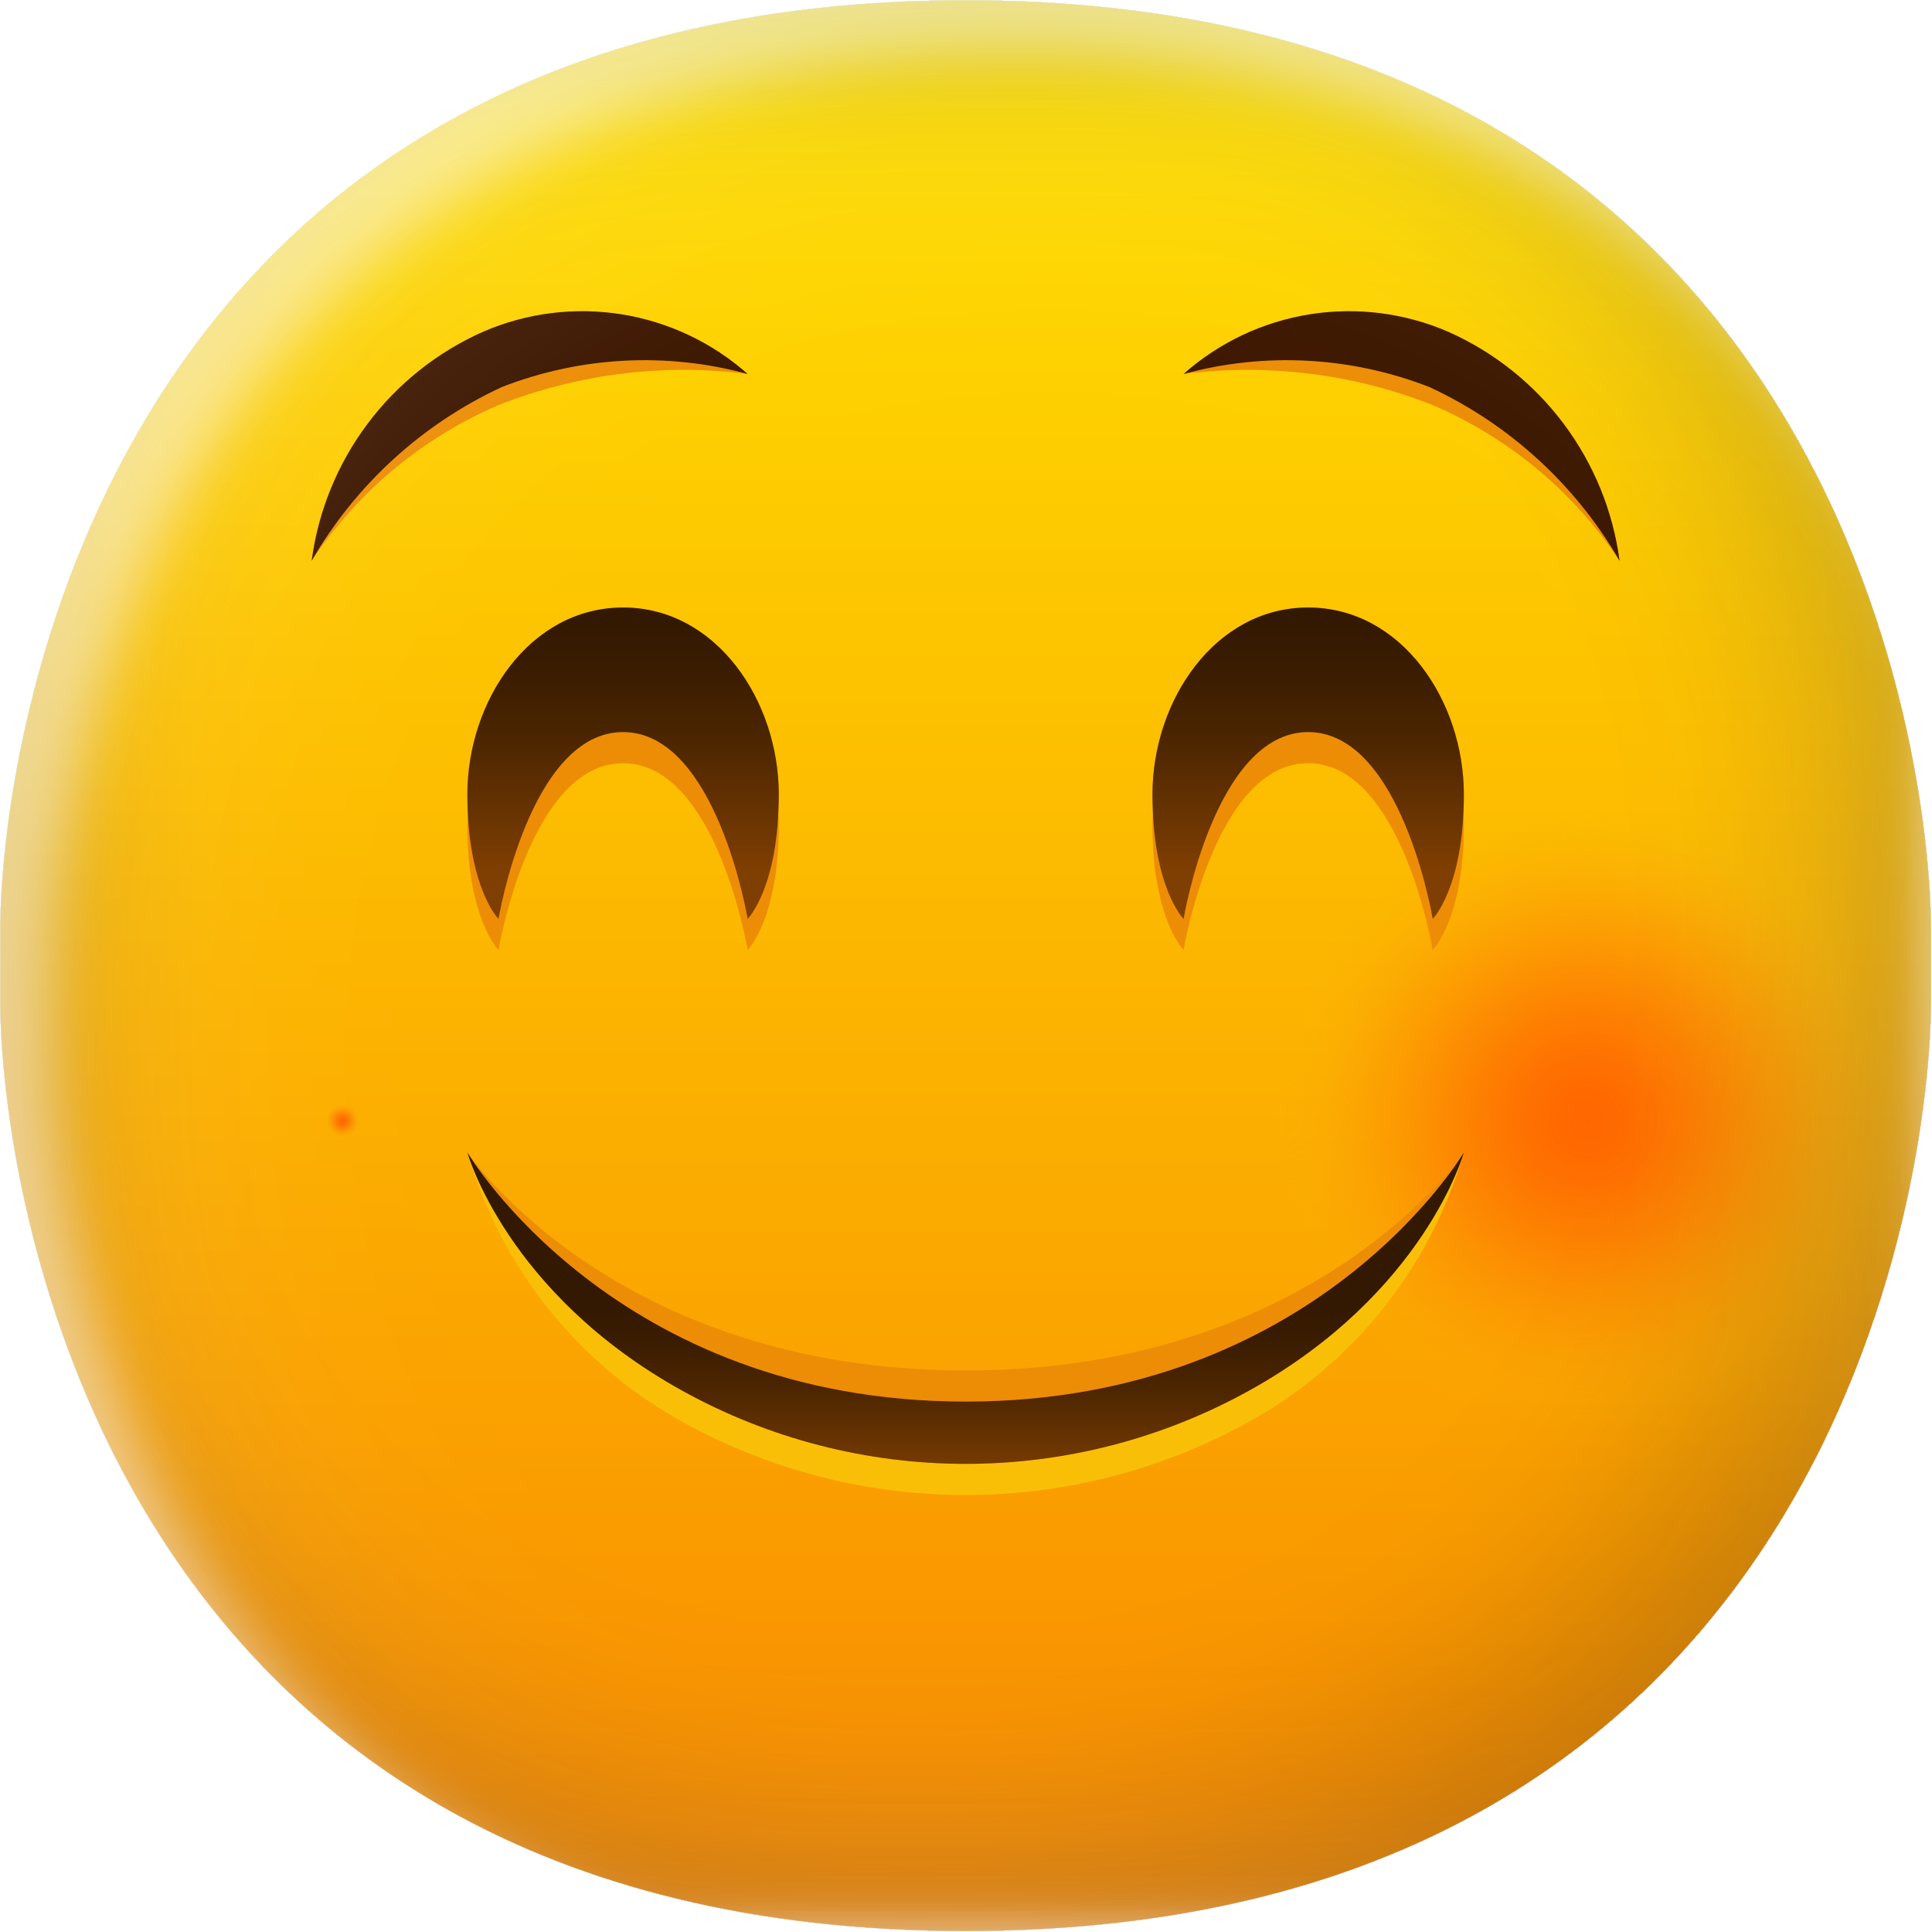
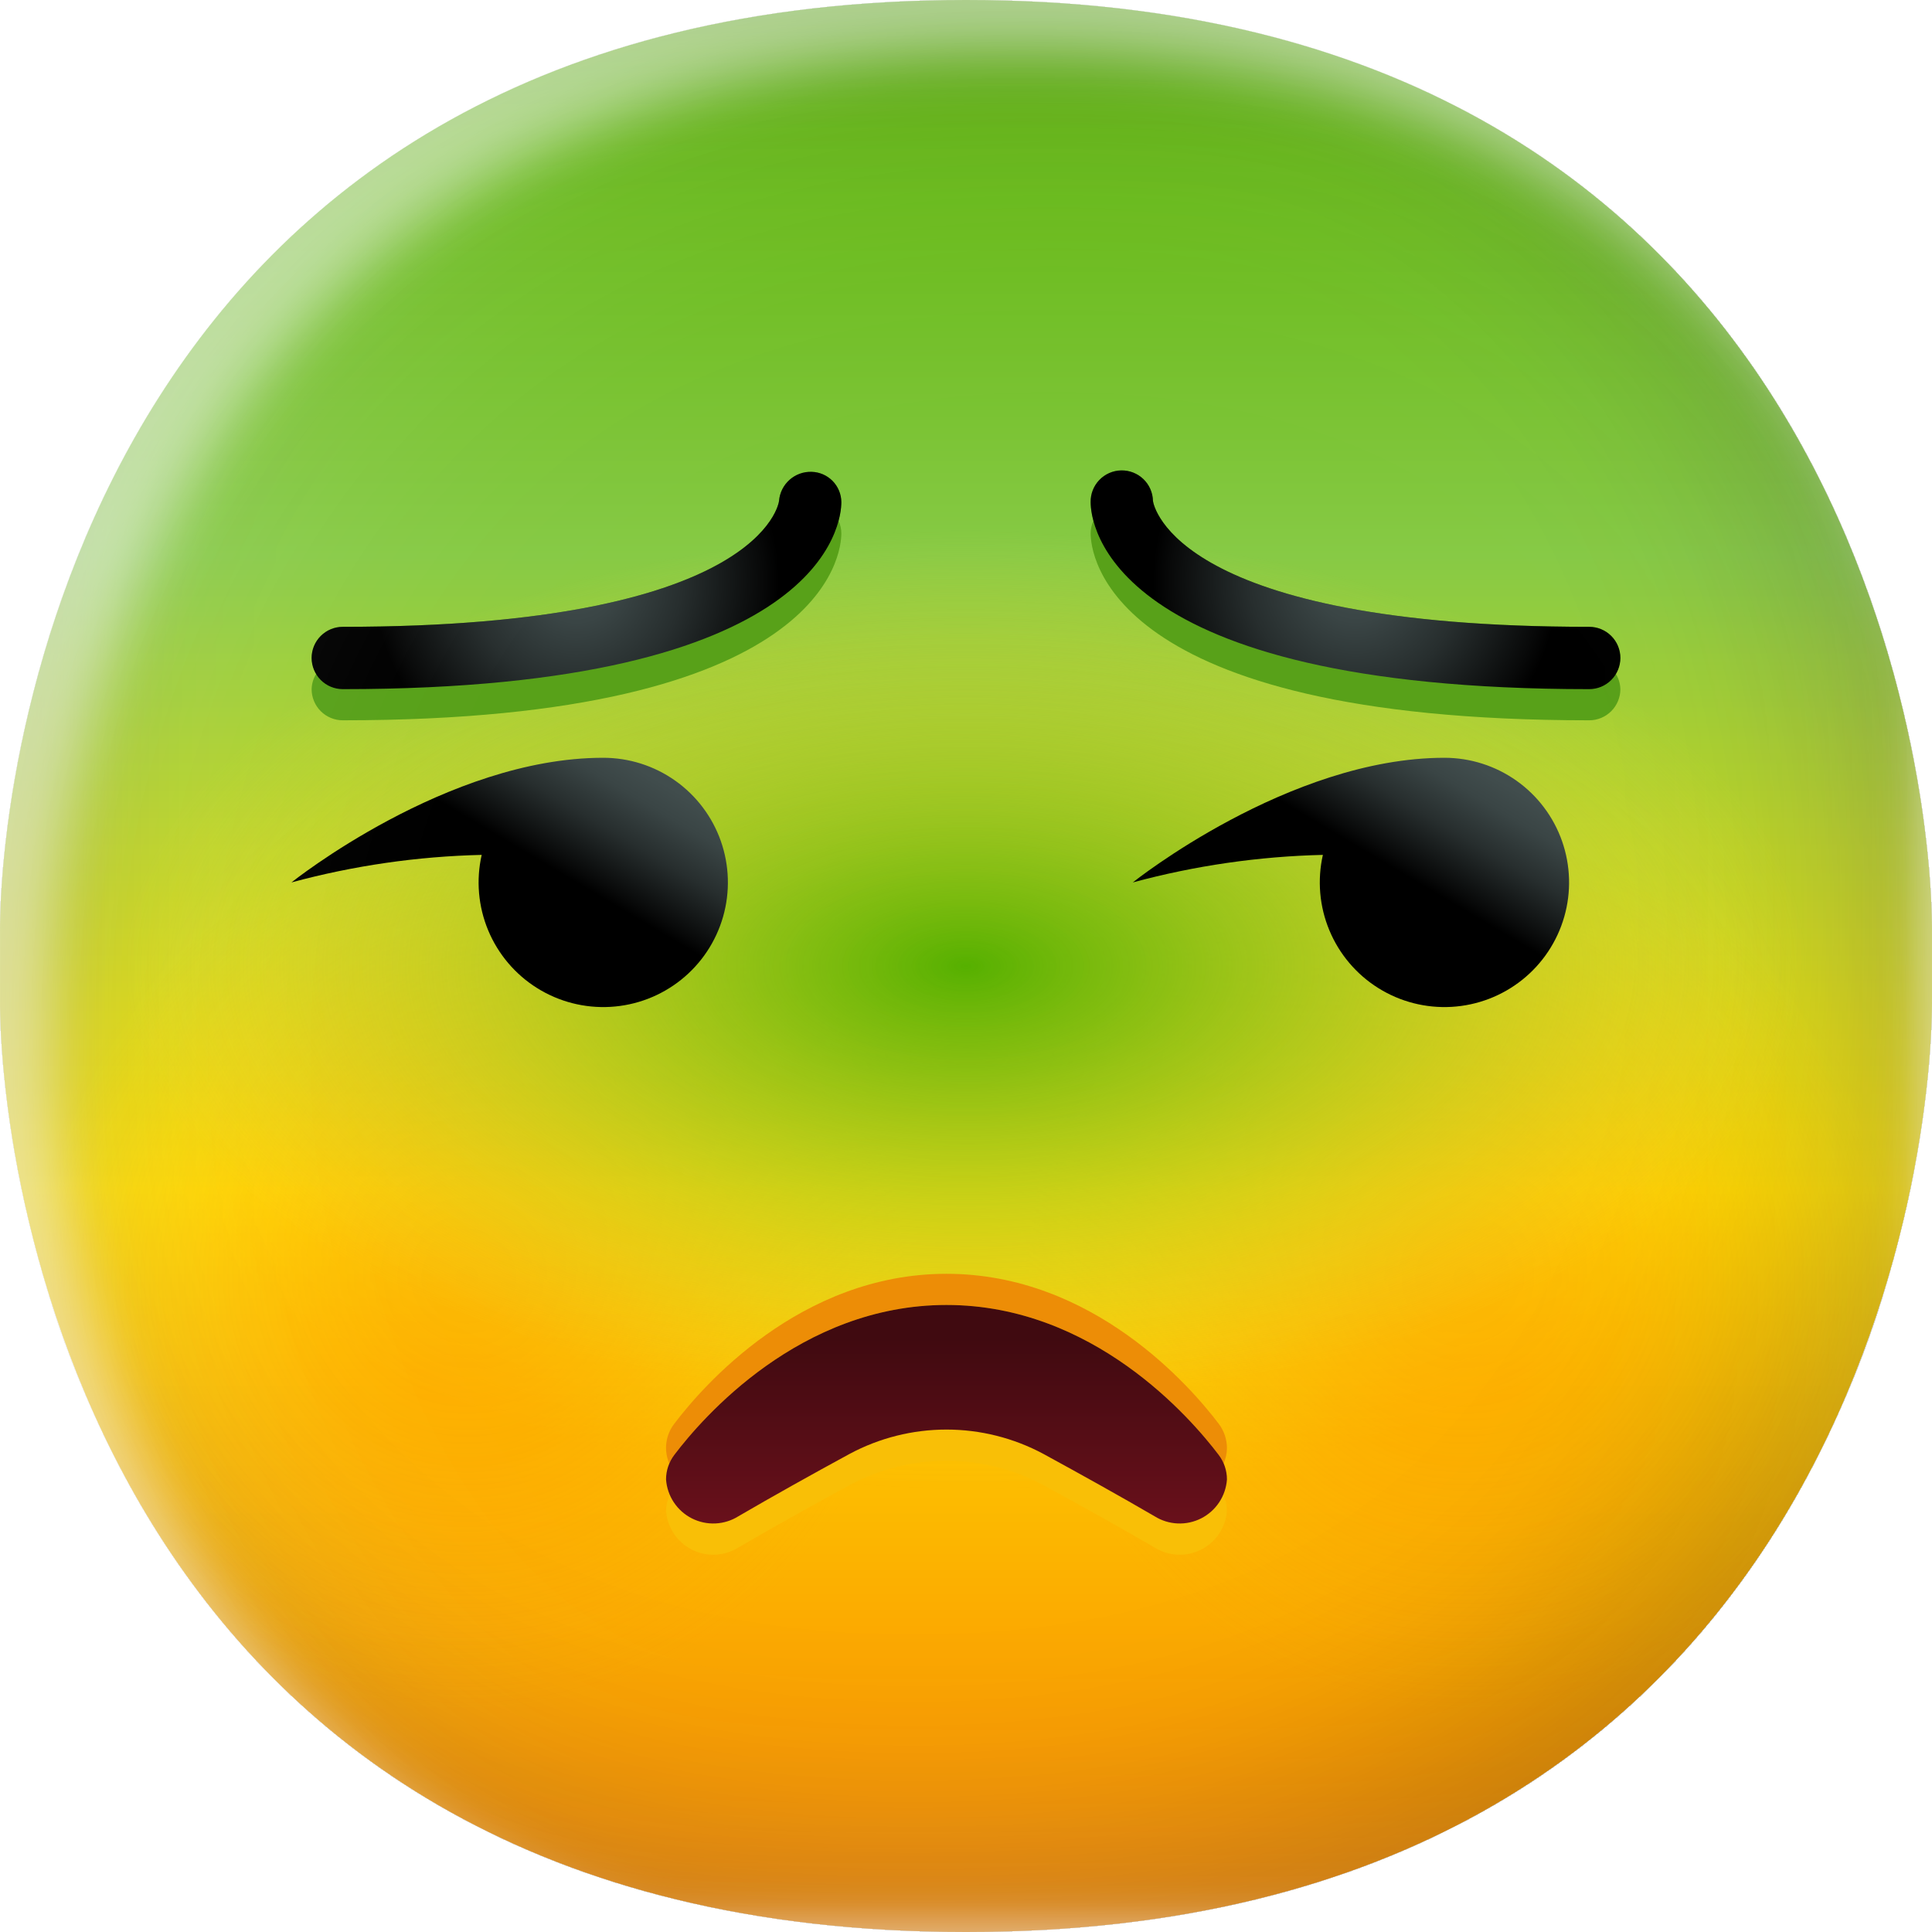
- <svg xmlns="http://www.w3.org/2000/svg" width="1501" height="1501" viewBox="0 0 1501 1501" fill="none">
-   <g filter="url(#filter0_iii_3_681)">
-     <path d="M750.203 1500.21C80.049 1500.21 -0.709 919.567 0.211 774.406V726.019C-0.709 580.858 80.049 0.213 750.203 0.213C1420.36 0.213 1501.11 580.858 1500.2 726.019V774.406C1501.11 919.567 1420.36 1500.21 750.203 1500.21Z" fill="url(#paint0_linear_3_681)" />
-     <path d="M1234.07 1113.12C1367.68 1113.12 1476 1004.8 1476 871.183C1476 737.566 1367.68 629.247 1234.07 629.247C1100.45 629.247 992.133 737.566 992.133 871.183C992.133 1004.8 1100.45 1113.12 1234.07 1113.12Z" fill="url(#paint1_radial_3_681)" />
-     <path d="M266.335 1113.12C399.951 1113.12 508.268 1004.8 508.268 871.183C508.268 737.566 399.951 629.247 266.335 629.247C132.719 629.247 24.402 737.566 24.402 871.183C24.402 1004.8 132.719 1113.12 266.335 1113.12Z" fill="url(#paint2_radial_3_681)" />
-     <path d="M1137.3 617.152C1137.3 544.57 1088.91 471.988 1016.33 471.988C943.746 471.988 895.358 544.57 895.358 617.152C895.358 621.531 895.697 625.184 895.866 629.249C895.552 633.289 895.358 637.354 895.358 641.346C895.358 713.928 919.552 738.122 919.552 738.122C919.552 738.122 943.746 592.958 1016.33 592.958C1088.91 592.958 1113.1 738.122 1113.1 738.122C1113.1 738.122 1137.3 713.928 1137.3 641.346C1137.3 637.306 1137.1 633.241 1136.79 629.249C1136.96 625.184 1137.3 621.531 1137.3 617.152Z" fill="#ED8D06" />
-     <path d="M484.076 471.988C411.495 471.988 363.107 544.57 363.107 617.152C363.107 621.531 363.446 625.184 363.615 629.249C363.301 633.289 363.107 637.354 363.107 641.346C363.107 713.928 387.301 738.122 387.301 738.122C387.301 738.122 411.495 592.958 484.076 592.958C556.658 592.958 580.852 738.122 580.852 738.122C580.852 738.122 605.046 713.928 605.046 641.346C605.046 637.306 604.852 633.241 604.537 629.249C604.707 625.233 605.046 621.579 605.046 617.152C605.046 544.57 556.658 471.988 484.076 471.988Z" fill="#ED8D06" />
-     <path d="M919.552 713.928C919.552 713.928 895.358 689.734 895.358 617.152C895.358 544.57 943.746 471.988 1016.33 471.988C1088.91 471.988 1137.3 544.57 1137.3 617.152C1137.3 689.734 1113.1 713.928 1113.1 713.928C1113.1 713.928 1088.91 568.764 1016.33 568.764C943.746 568.764 919.552 713.928 919.552 713.928Z" fill="url(#paint3_linear_3_681)" />
-     <path d="M387.301 713.928C387.301 713.928 363.107 689.734 363.107 617.152C363.107 544.57 411.495 471.988 484.076 471.988C556.658 471.988 605.046 544.57 605.046 617.152C605.046 689.734 580.852 713.928 580.852 713.928C580.852 713.928 556.658 568.764 484.076 568.764C411.495 568.764 387.301 713.928 387.301 713.928Z" fill="url(#paint4_linear_3_681)" />
-     <path d="M750.2 1088.92C476.961 1088.92 363.107 895.375 363.107 895.375C388.926 984.514 449.012 1059.79 530.211 1104.72C597.553 1141.96 673.247 1161.5 750.2 1161.5C827.154 1161.5 902.847 1141.96 970.19 1104.72C1051.39 1059.79 1111.47 984.514 1137.29 895.375C1137.29 895.375 1023.44 1088.92 750.2 1088.92Z" fill="#F9BF06" />
-     <path d="M750.2 1064.73C476.961 1064.73 363.107 895.375 363.107 895.375C363.107 895.375 393.494 1004.9 530.211 1080.53C597.553 1117.77 673.247 1137.3 750.2 1137.3C827.154 1137.3 902.847 1117.77 970.19 1080.53C1106.91 1004.9 1137.29 895.375 1137.29 895.375C1137.29 895.375 1023.44 1064.73 750.2 1064.73Z" fill="#ED8D06" />
-     <path d="M1137.29 895.375C1137.29 895.375 1106.91 1004.9 970.19 1080.53C902.847 1117.77 827.154 1137.3 750.2 1137.3C673.247 1137.3 597.553 1117.77 530.211 1080.53C393.494 1004.9 363.107 895.375 363.107 895.375C363.107 895.375 476.961 1088.92 750.2 1088.92C1023.44 1088.92 1137.29 895.375 1137.29 895.375Z" fill="url(#paint5_linear_3_681)" />
-     <path d="M375.204 257.803C339.663 273.602 308.769 298.252 285.473 329.397C262.176 360.542 247.257 397.142 242.141 435.698C277.753 382.133 328.193 340.099 387.3 314.73C448.748 290.491 515.324 282.169 580.847 290.536C553.239 266.075 519.223 250 482.795 244.202C446.368 238.403 409.042 243.122 375.204 257.803Z" fill="#ED8D06" />
-     <path d="M1125.2 257.803C1160.74 273.602 1191.64 298.252 1214.93 329.397C1238.23 360.542 1253.15 397.142 1258.26 435.698C1222.65 382.133 1172.21 340.099 1113.1 314.73C1051.66 290.491 985.081 282.169 919.558 290.536C947.166 266.075 981.182 250 1017.61 244.202C1054.04 238.403 1091.36 243.122 1125.2 257.803Z" fill="#ED8D06" />
-     <path d="M919.558 290.536C947.166 266.075 981.182 250 1017.61 244.202C1054.04 238.403 1091.36 243.122 1125.2 257.803C1160.74 273.602 1191.64 298.252 1214.93 329.397C1238.23 360.542 1253.15 397.142 1258.26 435.698C1224.1 376.632 1172.57 329.522 1110.68 300.77C1049.72 276.941 982.715 273.353 919.558 290.536Z" fill="#3D1700" />
-     <path d="M580.847 290.536C553.239 266.075 519.223 250 482.795 244.202C446.368 238.403 409.042 243.122 375.204 257.803C339.663 273.602 308.769 298.252 285.473 329.397C262.176 360.542 247.257 397.142 242.141 435.698C276.309 376.632 327.837 329.522 389.72 300.77C450.681 276.941 517.69 273.353 580.847 290.536Z" fill="#3D1700" />
+ <svg xmlns="http://www.w3.org/2000/svg" width="1500" height="1500" viewBox="0 0 1500 1500" fill="none">
+   <g filter="url(#filter0_iii_38_562)">
+     <path d="M750 1500C79.846 1500 -0.912 919.355 0.008 774.194V725.806C-0.912 580.645 79.846 0 750 0C1420.15 0 1500.91 580.645 1499.99 725.806V774.194C1500.91 919.355 1420.15 1500 750 1500Z" fill="url(#paint0_linear_38_562)" />
+     <g opacity="0.3">
+       <path d="M1137.09 653.226C1085.31 653.185 1034.21 665.019 987.71 687.817C941.215 710.615 900.567 743.771 868.889 784.735C837.211 825.7 815.348 873.382 804.98 924.118C794.612 974.853 796.014 1027.29 809.08 1077.4C822.147 1127.51 846.528 1173.95 880.35 1213.16C914.173 1252.38 956.536 1283.31 1004.18 1303.59C1051.83 1323.87 1103.49 1332.96 1155.2 1330.15C1206.91 1327.34 1257.28 1312.71 1302.45 1287.39C1386 1194.68 1445.05 1082.55 1474.23 961.21C1466.56 877.076 1427.73 798.843 1365.36 741.863C1302.99 684.883 1221.57 653.27 1137.09 653.226Z" fill="url(#paint1_radial_38_562)" />
+       <path d="M701.613 991.935C701.206 905.041 667.42 821.628 607.241 758.945C547.063 696.263 465.096 659.106 378.292 655.16C291.488 651.214 206.488 680.78 140.871 737.743C75.253 794.707 34.038 874.711 25.748 961.209C54.926 1082.55 113.973 1194.68 197.521 1287.39C249.049 1316.29 307.246 1331.21 366.325 1330.65C425.405 1330.09 483.309 1314.08 534.282 1284.2C585.254 1254.33 627.519 1211.63 656.874 1160.36C686.23 1109.08 701.654 1051.02 701.613 991.935Z" fill="url(#paint2_radial_38_562)" />
+       <path d="M752.783 1157.14C1113.55 1157.14 1406 1005.5 1406 818.432C1406 631.368 1113.55 479.723 752.783 479.723C392.02 479.723 99.564 631.368 99.564 818.432C99.564 1005.5 392.02 1157.14 752.783 1157.14Z" fill="url(#paint3_radial_38_562)" />
+     </g>
+     <path d="M749.999 1088.71C1110.76 1088.71 1403.22 937.065 1403.22 750.001C1403.22 562.937 1110.76 411.292 749.999 411.292C389.236 411.292 96.78 562.937 96.78 750.001C96.78 937.065 389.236 1088.71 749.999 1088.71Z" fill="url(#paint4_radial_38_562)" />
+     <path d="M1258.06 510.854C1258.06 504.438 1255.51 498.284 1250.97 493.747C1246.43 489.21 1240.28 486.661 1233.86 486.661C912.965 486.661 895.666 392.669 895.158 388.943C895.033 382.527 892.364 376.423 887.739 371.974C883.113 367.525 876.91 365.096 870.493 365.221C864.077 365.347 857.973 368.015 853.524 372.641C849.076 377.267 846.647 383.47 846.772 389.887C846.857 394.797 847.573 399.675 848.901 404.403C847.526 407.446 846.801 410.742 846.772 414.08C846.772 428.935 857.635 559.242 1233.86 559.242C1240.28 559.242 1246.43 556.693 1250.97 552.155C1255.51 547.618 1258.06 541.465 1258.06 535.048C1257.95 530.754 1256.67 526.572 1254.36 522.951C1256.67 519.33 1257.95 515.148 1258.06 510.854Z" fill="#58A119" />
+     <path d="M630.146 366.323C623.852 366.121 617.72 368.343 613.016 372.529C608.312 376.716 605.394 382.548 604.864 388.823C604.84 389.888 591.872 486.662 266.134 486.662C259.717 486.662 253.564 489.211 249.026 493.748C244.489 498.285 241.94 504.439 241.94 510.856C242.052 515.149 243.332 519.331 245.642 522.953C243.332 526.574 242.052 530.756 241.94 535.049C241.94 541.466 244.489 547.62 249.026 552.157C253.564 556.694 259.717 559.243 266.134 559.243C642.364 559.243 653.227 428.936 653.227 414.082C653.207 410.736 652.464 407.435 651.049 404.404C652.396 399.679 653.128 394.8 653.227 389.888C653.191 383.732 650.763 377.832 646.456 373.434C642.148 369.037 636.3 366.487 630.146 366.323Z" fill="#58A119" />
+     <path d="M1233.86 535.048C857.635 535.048 846.772 404.742 846.772 389.887C846.647 383.47 849.076 377.267 853.524 372.641C857.973 368.015 864.077 365.347 870.493 365.221C876.91 365.096 883.113 367.525 887.739 371.974C892.364 376.423 895.033 382.527 895.158 388.943C895.691 392.669 912.989 486.661 1233.86 486.661C1240.28 486.661 1246.43 489.21 1250.97 493.747C1255.51 498.284 1258.06 504.438 1258.06 510.854C1258.06 517.271 1255.51 523.425 1250.97 527.962C1246.43 532.499 1240.28 535.048 1233.86 535.048Z" fill="url(#paint5_radial_38_562)" />
+     <path d="M266.134 535.049C259.717 535.049 253.564 532.5 249.026 527.963C244.489 523.426 241.94 517.272 241.94 510.856C241.94 504.439 244.489 498.285 249.026 493.748C253.564 489.211 259.717 486.662 266.134 486.662C591.872 486.662 604.84 389.888 604.84 388.823C605.37 382.548 608.288 376.716 612.992 372.529C617.696 368.343 623.828 366.121 630.122 366.323C636.28 366.48 642.134 369.028 646.447 373.426C650.759 377.824 653.191 383.728 653.227 389.888C653.227 404.743 642.364 535.049 266.134 535.049Z" fill="url(#paint6_radial_38_562)" />
+     <path d="M1121.44 588.339C1000.47 588.339 879.503 685.113 879.503 685.113C927.658 672.081 977.208 664.9 1027.08 663.726C1022.65 683.29 1024.4 703.749 1032.11 722.272C1039.81 740.795 1053.08 756.466 1070.08 767.118C1087.08 777.77 1106.97 782.875 1126.99 781.729C1147.02 780.583 1166.2 773.241 1181.87 760.719C1197.54 748.197 1208.93 731.114 1214.47 711.833C1220.01 692.553 1219.42 672.027 1212.79 653.096C1206.15 634.165 1193.79 617.765 1177.43 606.164C1161.06 594.562 1141.5 588.333 1121.44 588.339Z" fill="url(#paint7_linear_38_562)" />
+     <path d="M468.215 588.339C347.248 588.339 226.282 685.113 226.282 685.113C274.476 672.072 324.068 664.891 373.982 663.726C369.547 683.296 371.306 703.76 379.013 722.286C386.721 740.812 399.997 756.485 417.003 767.134C434.01 777.783 453.906 782.883 473.938 781.727C493.97 780.57 513.147 773.216 528.816 760.681C544.485 748.146 555.869 731.051 561.394 711.761C566.92 692.471 566.312 671.94 559.656 653.011C553 634.081 540.624 617.689 524.241 606.102C507.859 594.516 488.28 588.308 468.215 588.339Z" fill="url(#paint8_linear_38_562)" />
+     <path d="M952.597 1124.46C952.61 1117.56 950.357 1110.86 946.186 1105.37C924.509 1076.75 848.735 988.975 734.858 988.975C620.98 988.975 545.206 1076.75 523.529 1105.37C520.13 1109.75 517.987 1114.97 517.33 1120.47C516.674 1125.97 517.529 1131.55 519.803 1136.6C518.115 1140.42 517.202 1144.53 517.118 1148.7C517.56 1155.04 519.638 1161.15 523.147 1166.44C526.656 1171.74 531.477 1176.03 537.141 1178.91C542.804 1181.78 549.116 1183.14 555.461 1182.85C561.805 1182.56 567.967 1180.63 573.343 1177.25C599.956 1161.72 631.407 1144.18 659.616 1128.86C682.753 1116.45 708.602 1109.95 734.858 1109.95C761.114 1109.95 786.962 1116.45 810.099 1128.86C838.26 1144.22 869.832 1161.76 896.372 1177.25C901.752 1180.63 907.917 1182.56 914.266 1182.85C920.614 1183.14 926.929 1181.78 932.594 1178.89C938.258 1176.01 943.079 1171.71 946.585 1166.41C950.091 1161.11 952.163 1154.99 952.597 1148.65C952.513 1144.48 951.6 1140.37 949.912 1136.56C951.6 1132.74 952.513 1128.63 952.597 1124.46Z" fill="#ED8D06" />
+     <path d="M952.597 1148.65C952.61 1141.76 950.357 1135.05 946.186 1129.56C924.509 1100.94 848.735 1013.17 734.858 1013.17C620.98 1013.17 545.206 1100.94 523.529 1129.56C520.13 1133.94 517.987 1139.16 517.33 1144.66C516.674 1150.17 517.529 1155.74 519.803 1160.8C518.115 1164.61 517.202 1168.72 517.118 1172.89C517.56 1179.23 519.638 1185.34 523.147 1190.64C526.656 1195.93 531.477 1200.23 537.141 1203.1C542.804 1205.98 549.116 1207.33 555.461 1207.04C561.805 1206.75 567.967 1204.82 573.343 1201.44C599.956 1185.91 631.407 1168.37 659.616 1153.05C682.753 1140.64 708.602 1134.15 734.858 1134.15C761.114 1134.15 786.962 1140.64 810.099 1153.05C838.26 1168.42 869.832 1185.96 896.372 1201.44C901.752 1204.82 907.917 1206.75 914.266 1207.04C920.614 1207.33 926.929 1205.97 932.594 1203.09C938.258 1200.21 943.079 1195.91 946.585 1190.6C950.091 1185.3 952.163 1179.19 952.597 1172.84C952.513 1168.67 951.6 1164.56 949.912 1160.75C951.6 1156.93 952.513 1152.82 952.597 1148.65Z" fill="#F9BF06" />
+     <path d="M946.185 1129.56C924.507 1100.94 848.734 1013.17 734.856 1013.17C620.978 1013.17 545.205 1100.94 523.527 1129.56C519.356 1135.05 517.104 1141.76 517.116 1148.65C517.559 1154.99 519.636 1161.1 523.145 1166.39C526.654 1171.69 531.476 1175.98 537.139 1178.86C542.802 1181.73 549.114 1183.09 555.459 1182.8C561.804 1182.51 567.965 1180.58 573.341 1177.2C599.954 1161.67 631.405 1144.13 659.615 1128.81C682.752 1116.4 708.6 1109.91 734.856 1109.91C761.112 1109.91 786.96 1116.4 810.097 1128.81C838.258 1144.18 869.83 1161.72 896.37 1177.2C901.747 1180.58 907.908 1182.51 914.253 1182.8C920.598 1183.09 926.91 1181.73 932.573 1178.86C938.236 1175.98 943.058 1171.69 946.567 1166.39C950.076 1161.1 952.153 1154.99 952.596 1148.65C952.608 1141.76 950.356 1135.05 946.185 1129.56Z" fill="url(#paint9_linear_38_562)" />
  </g>
  <defs>
-     <filter id="filter0_iii_3_681" x="-40.48" y="-40.47" width="1608.49" height="1608.49" filterUnits="userSpaceOnUse" color-interpolation-filters="sRGB">
+     <filter id="filter0_iii_38_562" x="-40.683" y="-40.683" width="1608.49" height="1608.49" filterUnits="userSpaceOnUse" color-interpolation-filters="sRGB">
      <feFlood flood-opacity="0" result="BackgroundImageFix" />
      <feBlend mode="normal" in="SourceGraphic" in2="BackgroundImageFix" result="shape" />
      <feColorMatrix in="SourceAlpha" type="matrix" values="0 0 0 0 0 0 0 0 0 0 0 0 0 0 0 0 0 0 127 0" result="hardAlpha" />
      <feOffset dx="-40.683" dy="-40.683" />
      <feGaussianBlur stdDeviation="89.503" />
      <feComposite in2="hardAlpha" operator="arithmetic" k2="-1" k3="1" />
      <feColorMatrix type="matrix" values="0 0 0 0 0 0 0 0 0 0 0 0 0 0 0 0 0 0 0.24 0" />
-       <feBlend mode="normal" in2="shape" result="effect1_innerShadow_3_681" />
+       <feBlend mode="normal" in2="shape" result="effect1_innerShadow_38_562" />
      <feColorMatrix in="SourceAlpha" type="matrix" values="0 0 0 0 0 0 0 0 0 0 0 0 0 0 0 0 0 0 127 0" result="hardAlpha" />
      <feOffset dx="40.683" dy="40.683" />
      <feGaussianBlur stdDeviation="22.376" />
      <feComposite in2="hardAlpha" operator="arithmetic" k2="-1" k3="1" />
      <feColorMatrix type="matrix" values="0 0 0 0 1 0 0 0 0 1 0 0 0 0 1 0 0 0 0.5 0" />
-       <feBlend mode="normal" in2="effect1_innerShadow_3_681" result="effect2_innerShadow_3_681" />
+       <feBlend mode="normal" in2="effect1_innerShadow_38_562" result="effect2_innerShadow_38_562" />
      <feColorMatrix in="SourceAlpha" type="matrix" values="0 0 0 0 0 0 0 0 0 0 0 0 0 0 0 0 0 0 127 0" result="hardAlpha" />
      <feOffset dx="67.805" dy="67.805" />
      <feGaussianBlur stdDeviation="115.269" />
      <feComposite in2="hardAlpha" operator="arithmetic" k2="-1" k3="1" />
      <feColorMatrix type="matrix" values="0 0 0 0 1 0 0 0 0 1 0 0 0 0 1 0 0 0 0.15 0" />
-       <feBlend mode="normal" in2="effect2_innerShadow_3_681" result="effect3_innerShadow_3_681" />
+       <feBlend mode="normal" in2="effect2_innerShadow_38_562" result="effect3_innerShadow_38_562" />
    </filter>
-     <linearGradient id="paint0_linear_3_681" x1="750.203" y1="7.567" x2="750.203" y2="1507.57" gradientUnits="userSpaceOnUse">
-       <stop stop-color="#FFE100" />
+     <linearGradient id="paint0_linear_38_562" x1="750" y1="7.355" x2="750" y2="1507.35" gradientUnits="userSpaceOnUse">
+       <stop stop-color="#56B000" />
+       <stop offset="0.283" stop-color="#87CA45" />
+       <stop offset="0.611" stop-color="#FFE100" />
+       <stop offset="0.615" stop-color="#FFE000" />
+       <stop offset="0.876" stop-color="#FBA100" />
      <stop offset="1" stop-color="#F98900" />
    </linearGradient>
-     <radialGradient id="paint1_radial_3_681" cx="0" cy="0" r="1" gradientUnits="userSpaceOnUse" gradientTransform="translate(1233.48 870.764) scale(241.836 241.839)">
+     <radialGradient id="paint1_radial_38_562" cx="0" cy="0" r="1" gradientUnits="userSpaceOnUse" gradientTransform="translate(1137.01 991.956) scale(338.774 338.778)">
      <stop stop-color="#FF6600" />
      <stop offset="0.098" stop-color="#FF6800" stop-opacity="0.978" />
      <stop offset="0.222" stop-color="#FE6D01" stop-opacity="0.916" />
      <stop offset="0.36" stop-color="#FE7501" stop-opacity="0.814" />
      <stop offset="0.509" stop-color="#FD8003" stop-opacity="0.672" />
      <stop offset="0.666" stop-color="#FC8E04" stop-opacity="0.488" />
      <stop offset="0.83" stop-color="#FBA006" stop-opacity="0.264" />
      <stop offset="0.997" stop-color="#F9B508" stop-opacity="0.01" />
      <stop offset="1" stop-color="#F9B508" stop-opacity="0" />
    </radialGradient>
-     <radialGradient id="paint2_radial_3_681" cx="0" cy="0" r="1" gradientUnits="userSpaceOnUse" gradientTransform="translate(266.137 870.764) scale(14.2257 14.2258)">
+     <radialGradient id="paint2_radial_38_562" cx="0" cy="0" r="1" gradientUnits="userSpaceOnUse" gradientTransform="translate(362.679 991.956) scale(338.774 338.778)">
      <stop stop-color="#FF6600" />
      <stop offset="0.098" stop-color="#FF6800" stop-opacity="0.978" />
      <stop offset="0.222" stop-color="#FE6D01" stop-opacity="0.916" />
      <stop offset="0.36" stop-color="#FE7501" stop-opacity="0.814" />
      <stop offset="0.509" stop-color="#FD8003" stop-opacity="0.672" />
      <stop offset="0.666" stop-color="#FC8E04" stop-opacity="0.488" />
      <stop offset="0.83" stop-color="#FBA006" stop-opacity="0.264" />
      <stop offset="0.997" stop-color="#F9B508" stop-opacity="0.01" />
      <stop offset="1" stop-color="#F9B508" stop-opacity="0" />
    </radialGradient>
-     <linearGradient id="paint3_linear_3_681" x1="1016.33" y1="676.742" x2="1016.33" y2="481.81" gradientUnits="userSpaceOnUse">
-       <stop stop-color="#803F02" />
-       <stop offset="0.174" stop-color="#6D3602" />
-       <stop offset="0.515" stop-color="#4D2601" />
-       <stop offset="0.802" stop-color="#3A1C01" />
-       <stop offset="1" stop-color="#331901" />
+     <radialGradient id="paint3_radial_38_562" cx="0" cy="0" r="1" gradientUnits="userSpaceOnUse" gradientTransform="translate(752.771 818.596) scale(653.219 338.806)">
+       <stop stop-color="#56B000" />
+       <stop offset="1" stop-color="#F0D94C" stop-opacity="0" />
+     </radialGradient>
+     <radialGradient id="paint4_radial_38_562" cx="0" cy="0" r="1" gradientUnits="userSpaceOnUse" gradientTransform="translate(749.987 750.165) scale(653.219 338.806)">
+       <stop stop-color="#56B000" />
+       <stop offset="1" stop-color="#F0D94C" stop-opacity="0" />
+     </radialGradient>
+     <radialGradient id="paint5_radial_38_562" cx="0" cy="0" r="1" gradientUnits="userSpaceOnUse" gradientTransform="translate(1052.41 450.371) scale(157.256 157.258)">
+       <stop offset="0.005" stop-color="#414D4D" />
+       <stop offset="0.206" stop-color="#3A4545" />
+       <stop offset="0.522" stop-color="#272E2E" />
+       <stop offset="0.914" stop-color="#080909" />
+       <stop offset="1" />
+     </radialGradient>
+     <radialGradient id="paint6_radial_38_562" cx="0" cy="0" r="1" gradientUnits="userSpaceOnUse" gradientTransform="translate(447.584 450.662) scale(157.184 157.185)">
+       <stop offset="0.005" stop-color="#414D4D" />
+       <stop offset="0.206" stop-color="#3A4545" />
+       <stop offset="0.522" stop-color="#272E2E" />
+       <stop offset="0.914" stop-color="#080909" />
+       <stop offset="1" />
+     </radialGradient>
+     <linearGradient id="paint7_linear_38_562" x1="1119.86" y1="578.807" x2="1068.16" y2="665.903" gradientUnits="userSpaceOnUse">
+       <stop offset="0.005" stop-color="#414D4D" />
+       <stop offset="0.206" stop-color="#3A4545" />
+       <stop offset="0.522" stop-color="#272E2E" />
+       <stop offset="0.914" stop-color="#080909" />
+       <stop offset="1" />
    </linearGradient>
-     <linearGradient id="paint4_linear_3_681" x1="484.076" y1="676.742" x2="484.076" y2="481.81" gradientUnits="userSpaceOnUse">
-       <stop stop-color="#803F02" />
-       <stop offset="0.174" stop-color="#6D3602" />
-       <stop offset="0.515" stop-color="#4D2601" />
-       <stop offset="0.802" stop-color="#3A1C01" />
-       <stop offset="1" stop-color="#331901" />
+     <linearGradient id="paint8_linear_38_562" x1="466.642" y1="578.807" x2="414.94" y2="665.903" gradientUnits="userSpaceOnUse">
+       <stop offset="0.005" stop-color="#414D4D" />
+       <stop offset="0.206" stop-color="#3A4545" />
+       <stop offset="0.522" stop-color="#272E2E" />
+       <stop offset="0.914" stop-color="#080909" />
+       <stop offset="1" />
    </linearGradient>
-     <linearGradient id="paint5_linear_3_681" x1="750.2" y1="1150.62" x2="750.2" y2="1013.56" gradientUnits="userSpaceOnUse">
-       <stop stop-color="#803F02" />
-       <stop offset="0.174" stop-color="#6D3602" />
-       <stop offset="0.515" stop-color="#4D2601" />
-       <stop offset="0.802" stop-color="#3A1C01" />
-       <stop offset="1" stop-color="#331901" />
+     <linearGradient id="paint9_linear_38_562" x1="734.856" y1="1182.52" x2="734.856" y2="1039.22" gradientUnits="userSpaceOnUse">
+       <stop stop-color="#69101B" />
+       <stop offset="1" stop-color="#400A10" />
    </linearGradient>
  </defs>
</svg>
